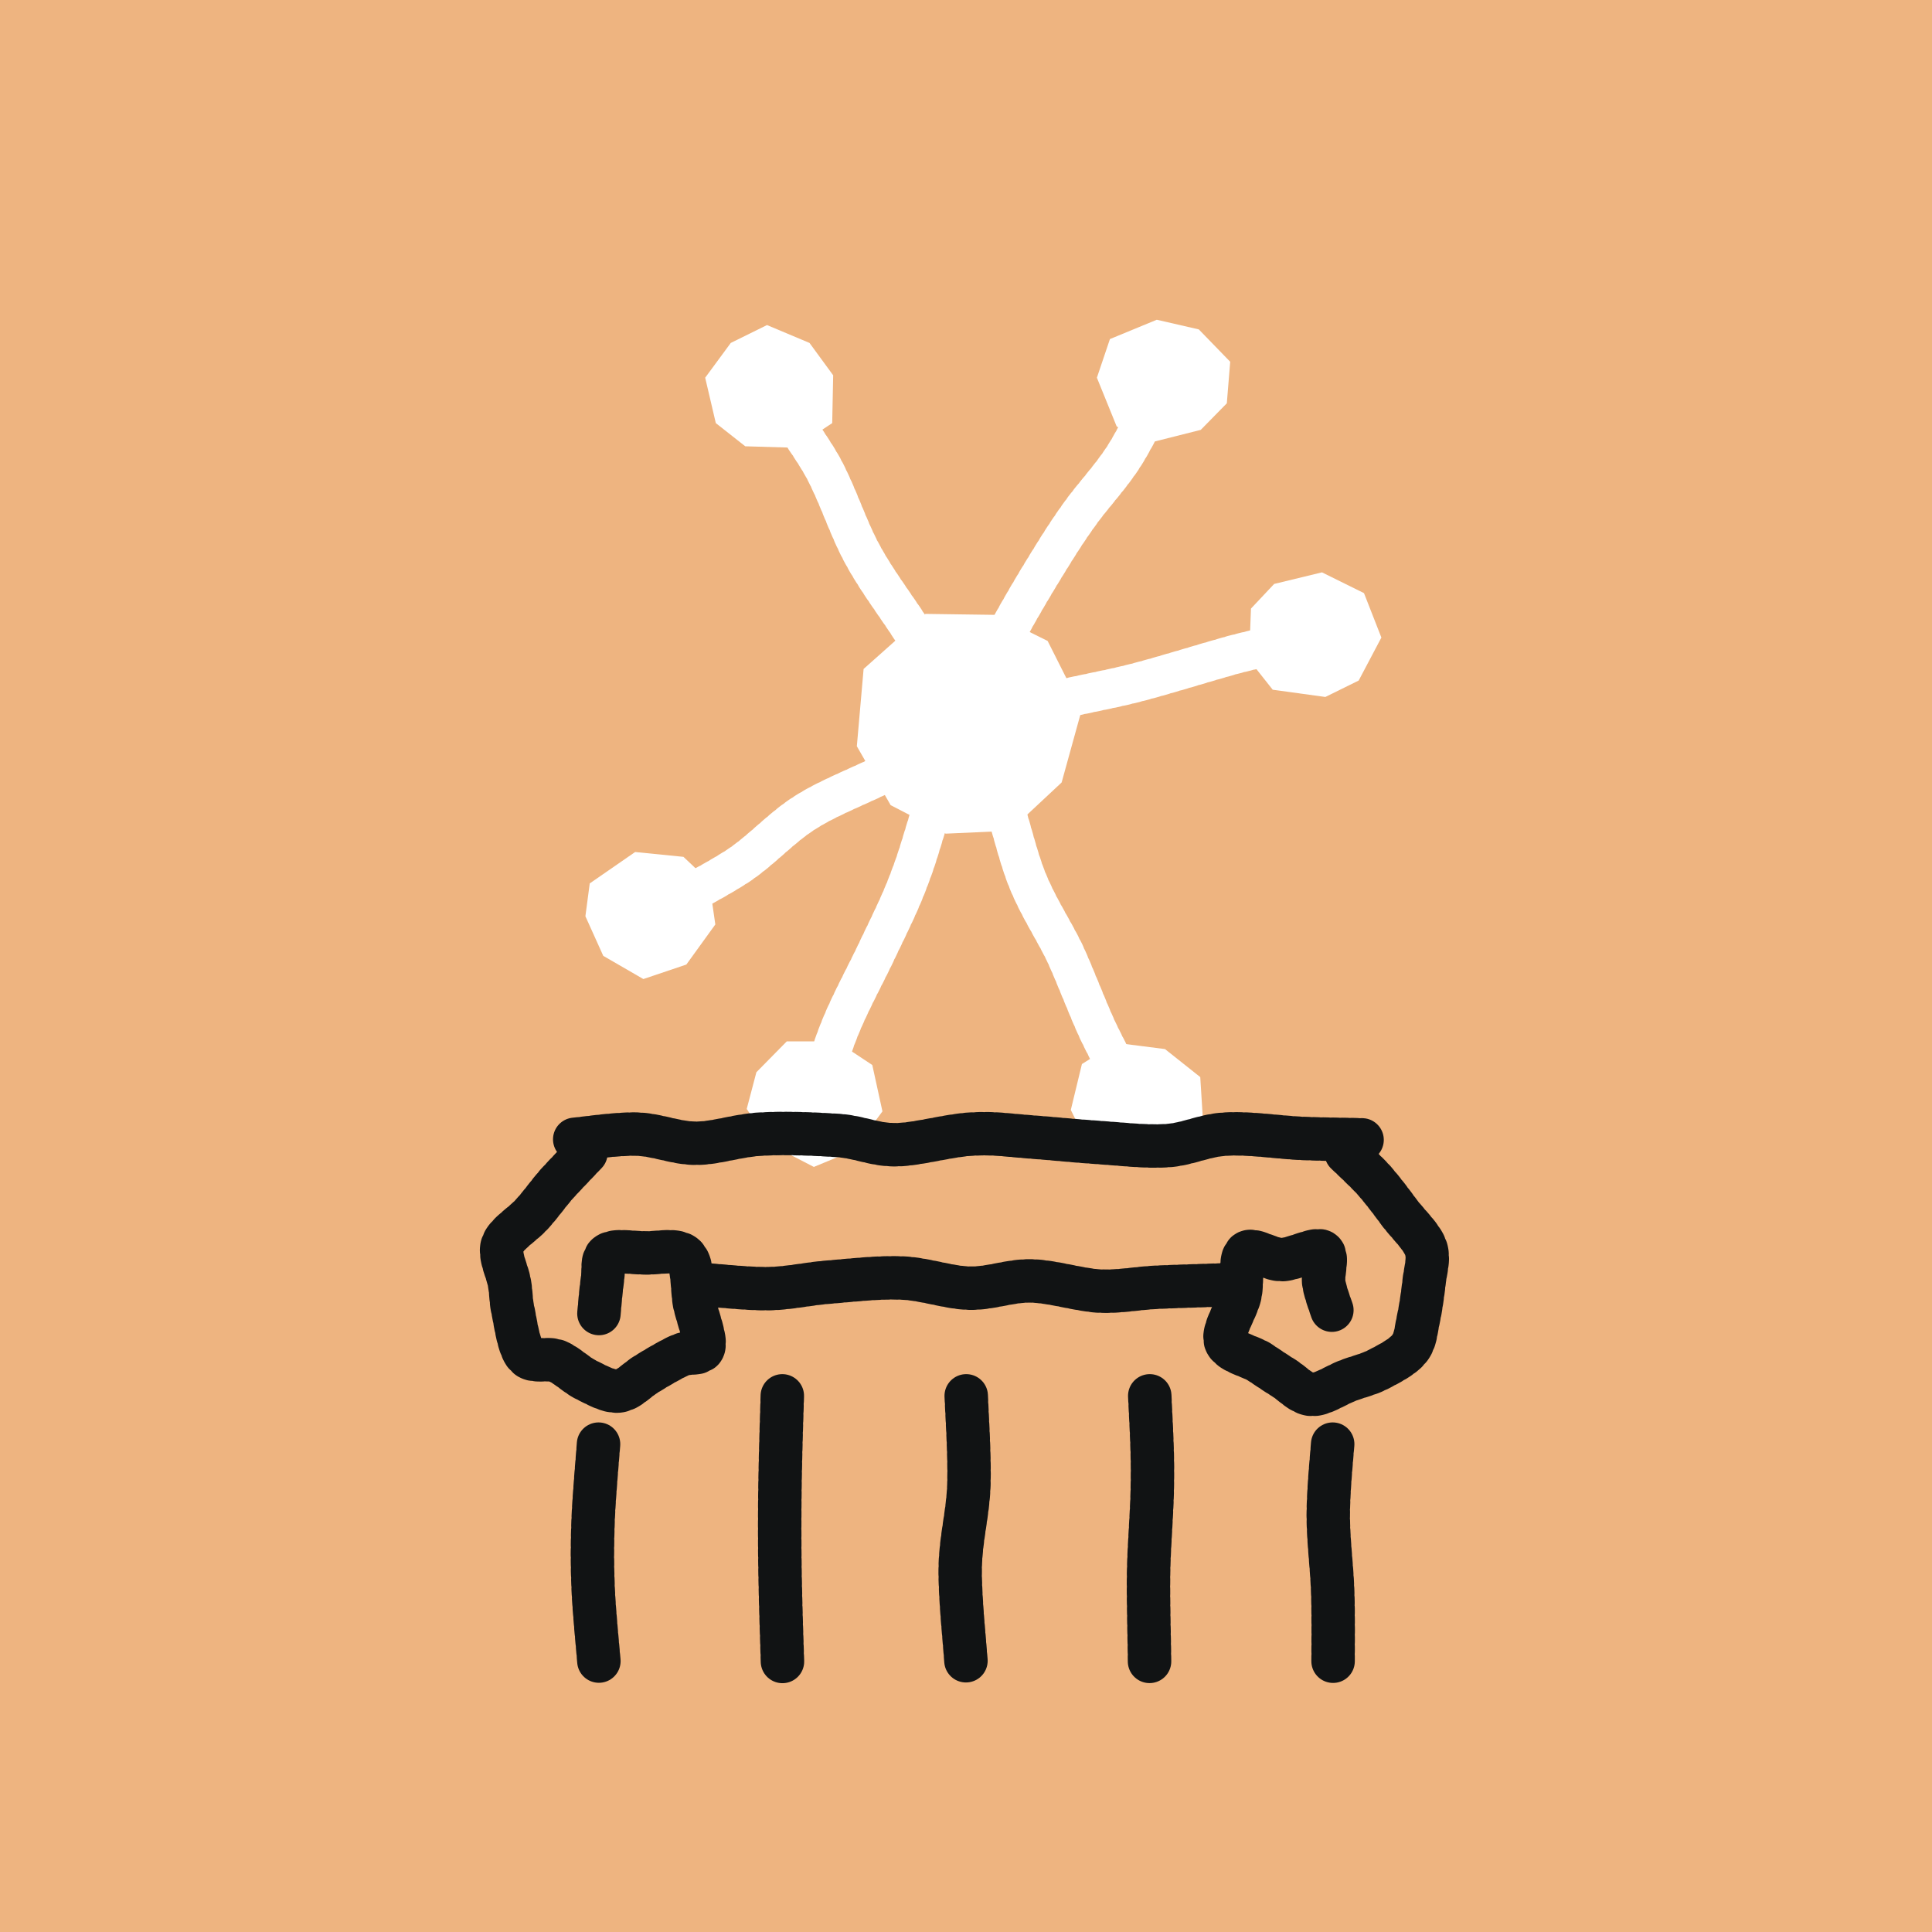
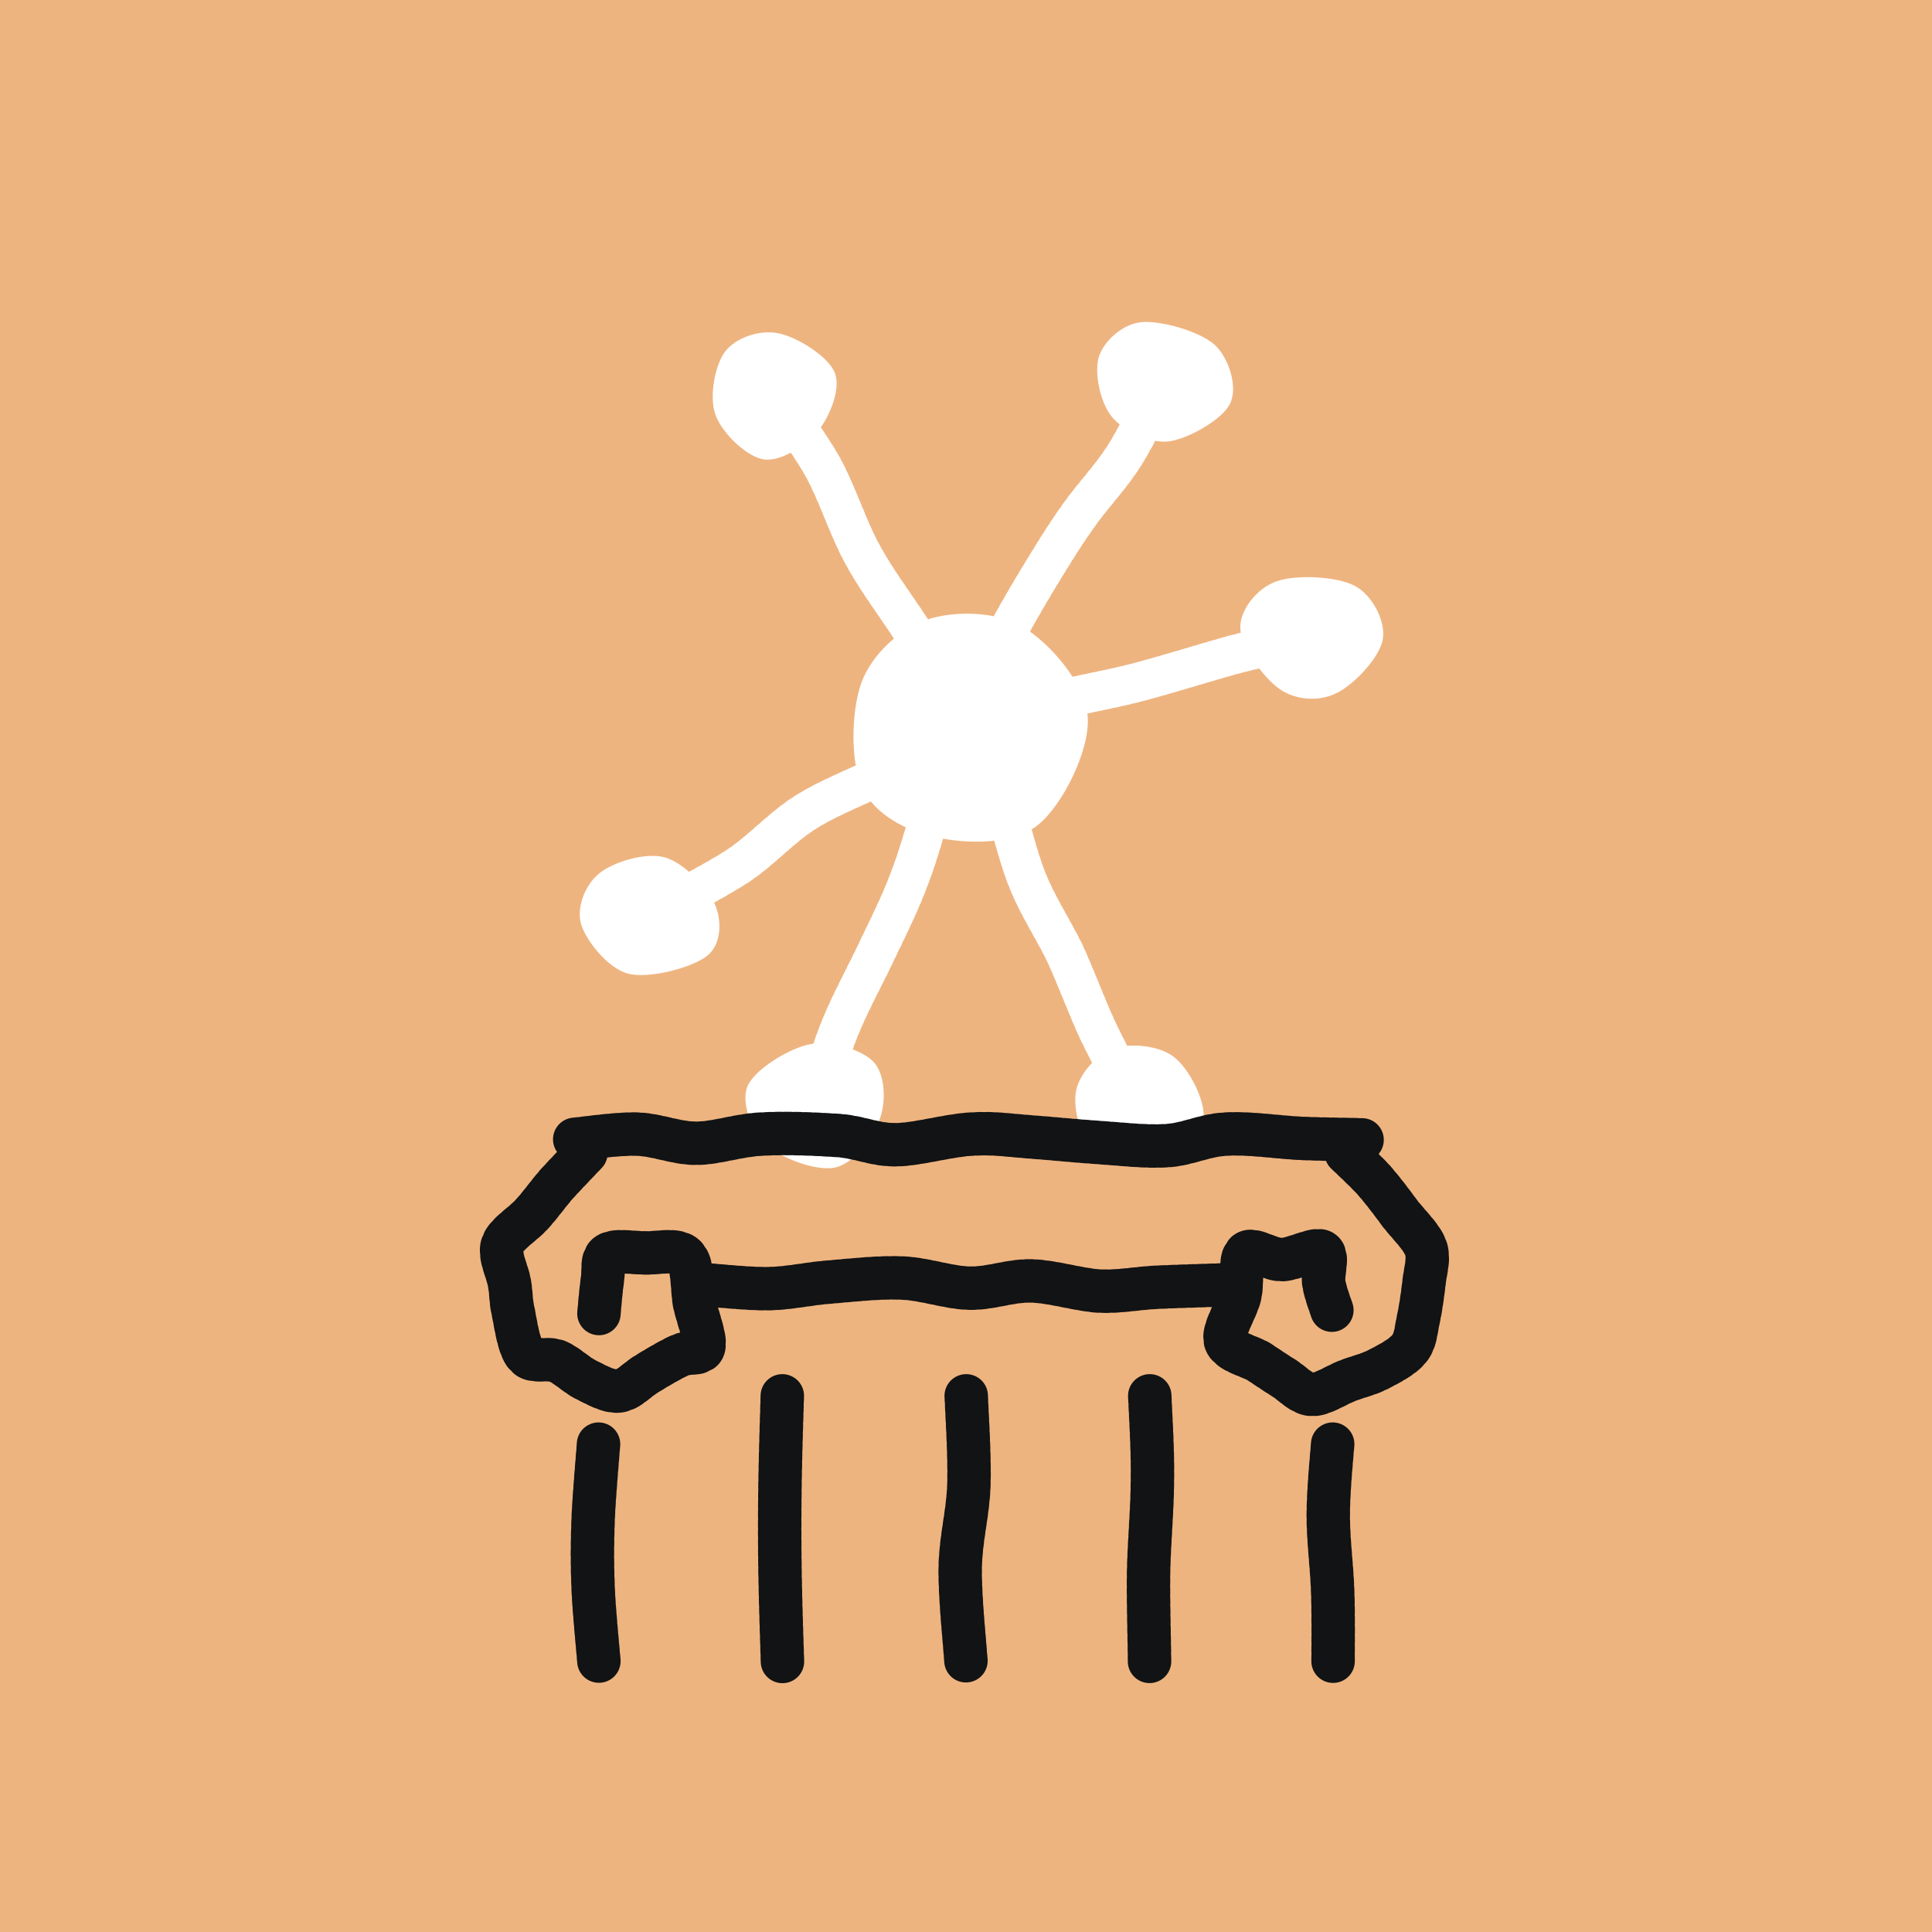
<svg xmlns="http://www.w3.org/2000/svg" viewBox="0 0 400 400" class="ud-ill ud-ill-moleculecolumn" role="img" aria-label="molecule column illustration">
  <style>
.ud-ill-moleculecolumn .ud-draw{stroke-dasharray:1;stroke-dashoffset:1;animation:ud-draw-moleculecolumn 600ms cubic-bezier(0.65, 0, 0.35, 1) both}
- .ud-ill-moleculecolumn .ud-pop{transform-box:fill-box;transform-origin:center;animation:ud-pop-moleculecolumn 320ms cubic-bezier(0.34, 1.56, 0.64, 1) both}
+ .ud-ill-moleculecolumn .ud-pop{transform-box:fill-box;transform-origin:center;animation:ud-pop-moleculecolumn 787ms linear(0, 0.028, 0.088, 0.171, 0.268, 0.373, 0.478, 0.581, 0.677, 0.764, 0.841, 0.906, 0.961, 1.004, 1.038, 1.062, 1.078, 1.088, 1.092, 1.091, 1.087, 1.08, 1.071, 1.062, 1.052, 1.043, 1.034, 1.025, 1.018, 1.011, 1.006, 1.001, 0.998, 0.995, 0.993, 0.992, 0.992, 0.992, 0.992, 0.992, 0.993, 0.994, 0.995, 0.996, 0.997, 0.997, 0.998, 0.999, 0.999, 1, 1, 1, 1.001, 1) both}
@keyframes ud-draw-moleculecolumn{to{stroke-dashoffset:0}}
@keyframes ud-pop-moleculecolumn{from{transform:scale(0)}to{transform:scale(1)}}
+ .ud-ill-moleculecolumn .ud-float{animation:ud-float-moleculecolumn 3200ms cubic-bezier(0.37, 0, 0.63, 1) 1187ms infinite alternate}
+ @keyframes ud-float-moleculecolumn{from{transform:translateY(0)}to{transform:translateY(-4px)}}
@media (prefers-reduced-motion:reduce){.ud-ill-moleculecolumn *{animation:none!important}.ud-ill-moleculecolumn .ud-draw{stroke-dashoffset:0}}</style>
  <rect width="400" height="400" fill="#eeb480" />
-   <path class="ud-pop" fill="#ffffff" d="M195.8 172.6L184.4 166.7L177.4 154.5L178.8 138.5L191.6 127.1L206 127.3L216.9 132.7L224 146.8L219.8 162L209.1 172Z" />
-   <path class="ud-draw" fill="none" stroke="#ffffff" stroke-width="8.1" stroke-linecap="round" pathLength="1" style="animation-delay:120ms" d="M200 150C201.1 147.4 204.3 139.3 206.8 134.3C209.3 129.3 212.1 124.5 214.8 120C217.6 115.4 220.2 111.1 223.2 106.9C226.2 102.6 229.9 98.9 232.8 94.3C235.8 89.6 239.5 81.4 240.8 78.9" />
-   <path class="ud-pop" fill="#ffffff" style="animation-delay:380ms" d="M237.9 91.7L231.2 88.3L227.1 78.2L229.8 70.2L239.5 66.2L248.2 68.2L254.7 74.9L254 83.5L248.6 89Z" />
-   <path class="ud-draw" fill="none" stroke="#ffffff" stroke-width="8.1" stroke-linecap="round" pathLength="1" style="animation-delay:160ms" d="M200 150C198.3 147 193.5 138.1 189.9 132.3C186.4 126.5 182.1 121.2 178.8 115.2C175.5 109.3 173.5 102.4 170.3 96.6C167.1 90.9 161.4 83.6 159.6 80.9" />
-   <path class="ud-pop" fill="#ffffff" style="animation-delay:420ms" d="M154.3 92.4L148.2 87.6L146 78.2L151.3 71L158.8 67.3L167.6 71L172.5 77.7L172.3 87.6L164.6 92.7Z" />
-   <path class="ud-draw" fill="none" stroke="#ffffff" stroke-width="8.1" stroke-linecap="round" pathLength="1" style="animation-delay:200ms" d="M200 150C202.9 149.2 211.8 146.7 217.6 145.3C223.4 143.8 228.7 143 235 141.4C241.2 139.8 249.1 137.3 255.2 135.6C261.3 134 268.9 132.4 271.7 131.7" />
-   <path class="ud-pop" fill="#ffffff" style="animation-delay:460ms" d="M286 132L281.3 140.9L274.4 144.3L263.5 142.8L258.6 136.6L259 126L263.8 120.9L273.7 118.5L282.4 122.8Z" />
-   <path class="ud-draw" fill="none" stroke="#ffffff" stroke-width="8.1" stroke-linecap="round" pathLength="1" style="animation-delay:240ms" d="M200 150C197.4 151.6 190 156.4 184.5 159.4C179 162.4 172.3 164.7 166.9 168.1C161.6 171.4 157.9 175.9 152.6 179.4C147.2 182.9 137.8 187.6 134.9 189.2" />
-   <path class="ud-pop" fill="#ffffff" style="animation-delay:500ms" d="M121.2 189.7L122.1 182.9L131.5 176.4L141.5 177.4L146.8 182.4L148.1 191.4L142.1 199.7L133.2 202.7L124.9 197.9Z" />
-   <path class="ud-draw" fill="none" stroke="#ffffff" stroke-width="8.1" stroke-linecap="round" pathLength="1" style="animation-delay:280ms" d="M200 150C201.2 152.4 205 159.3 207.1 164.6C209.2 170 210.5 176.8 212.7 182.2C214.9 187.7 217.9 192.1 220.4 197.2C222.8 202.4 224.9 208.2 227.3 213.4C229.8 218.6 233.8 226 235.1 228.5" />
-   <path class="ud-pop" fill="#ffffff" style="animation-delay:540ms" d="M233.1 240.7L225.4 237.3L221.7 229.8L224 220.3L231 215.9L241.2 217.2L248.5 223L249.1 232.6L244.3 238.5Z" />
-   <path class="ud-draw" fill="none" stroke="#ffffff" stroke-width="8.1" stroke-linecap="round" pathLength="1" style="animation-delay:320ms" d="M200 150C199 152.4 195.8 159.4 193.9 164.6C192 169.9 190.5 176.1 188.5 181.3C186.6 186.5 184.5 190.7 182 195.9C179.6 201.1 176.2 207.2 174 212.6C171.8 217.9 169.7 225.5 168.9 228" />
-   <path class="ud-pop" fill="#ffffff" style="animation-delay:580ms" d="M159.6 237L154.6 229.6L156.6 222L162.9 215.6L173.2 215.6L180.6 220.5L182.7 230.1L176.7 238.2L168.5 241.6Z" />
+   <g class="ud-float">
+     <path class="ud-pop" fill="#ffffff" d="M178.4 141.2C180.6 135.4 186.3 130.2 191.9 128.3C197.5 126.4 206.3 126.5 211.8 129.8C217.4 133.2 224.7 141.5 225.2 148.4C225.7 155.2 220.1 166.6 214.9 170.8C209.7 175 200.1 174.7 194 173.4C187.9 172.2 181.2 168.7 178.6 163.3C176 158 176.2 147.1 178.4 141.2Z">
+       <animate attributeName="d" dur="3600ms" repeatCount="indefinite" calcMode="spline" values="M178.4 141.2C180.6 135.4 186.3 130.2 191.9 128.3C197.5 126.4 206.3 126.5 211.8 129.8C217.4 133.2 224.7 141.5 225.2 148.4C225.7 155.2 220.1 166.6 214.9 170.8C209.7 175 200.1 174.7 194 173.4C187.9 172.2 181.2 168.7 178.6 163.3C176 158 176.2 147.1 178.4 141.2Z;M179.5 164.5C175.3 159.4 172.6 151.4 174.3 145C176 138.7 183.9 129 189.7 126.3C195.6 123.5 203.8 125.2 209.5 128.5C215.3 131.7 222.7 139.4 224.2 145.6C225.6 151.8 222.2 160.5 218.1 165.5C213.9 170.5 205.7 175.7 199.3 175.5C192.9 175.3 183.7 169.6 179.5 164.5Z;M181.8 134.5C185.8 129.9 194 124.9 200.6 125.6C207.3 126.2 217.9 132.7 221.8 138.3C225.8 143.9 226.2 153.6 224.4 159C222.5 164.5 216.3 168.9 210.5 170.9C204.7 173 195.1 174.2 189.5 171.3C183.8 168.3 177.9 159.2 176.6 153.1C175.3 147 177.8 139.1 181.8 134.5Z;M178.4 141.2C180.6 135.4 186.3 130.2 191.9 128.3C197.5 126.4 206.3 126.5 211.8 129.8C217.4 133.2 224.7 141.5 225.2 148.4C225.7 155.2 220.1 166.6 214.9 170.8C209.7 175 200.1 174.7 194 173.4C187.9 172.2 181.2 168.7 178.6 163.3C176 158 176.2 147.1 178.4 141.2Z" keyTimes="0;0.3;0.7;1" keySplines="0.37 0 0.63 1;0.37 0 0.63 1;0.37 0 0.63 1" />
+     </path>
+     <path class="ud-draw" fill="none" stroke="#ffffff" stroke-width="8.1" stroke-linecap="round" pathLength="1" style="animation-delay:120ms" d="M200 150C201.1 147.4 204.3 139.3 206.8 134.3C209.3 129.3 212.1 124.5 214.8 120C217.6 115.4 220.2 111.1 223.2 106.9C226.2 102.6 229.9 98.9 232.8 94.3C235.8 89.6 239.5 81.4 240.8 78.9" />
+     <path class="ud-pop" fill="#ffffff" style="animation-delay:380ms" d="M227.5 73.9C228.5 70.7 232.3 67.1 236.3 66.7C240.3 66.3 248.4 68.6 251.5 71.4C254.5 74.2 256.3 80.2 254.7 83.5C253.2 86.8 246 90.9 241.9 91.4C237.8 91.8 232.6 89.2 230.2 86.3C227.8 83.4 226.5 77.2 227.5 73.9Z" />
+     <path class="ud-draw" fill="none" stroke="#ffffff" stroke-width="8.1" stroke-linecap="round" pathLength="1" style="animation-delay:170ms" d="M200 150C198.3 147 193.5 138.1 189.9 132.3C186.4 126.5 182.1 121.2 178.8 115.2C175.5 109.3 173.5 102.4 170.3 96.6C167.1 90.9 161.4 83.6 159.6 80.9" />
+     <path class="ud-pop" fill="#ffffff" style="animation-delay:430ms" d="M150.2 72.7C152.4 69.9 157.3 68.2 161.1 69C164.9 69.7 171.4 73.7 172.8 77.1C174.2 80.4 171.8 86.2 169.4 89.2C166.9 92.2 161.6 95.7 158.1 95.1C154.6 94.6 149.4 89.6 148.1 85.8C146.8 82.1 148 75.5 150.2 72.7Z" />
+     <path class="ud-draw" fill="none" stroke="#ffffff" stroke-width="8.1" stroke-linecap="round" pathLength="1" style="animation-delay:220ms" d="M200 150C202.9 149.2 211.8 146.7 217.6 145.3C223.4 143.8 228.7 143 235 141.4C241.2 139.8 249.1 137.3 255.2 135.6C261.3 134 268.9 132.4 271.7 131.7" />
+     <path class="ud-pop" fill="#ffffff" style="animation-delay:480ms" d="M286.3 132.3C285.7 136.1 280.3 141.8 276.7 143.5C273.2 145.3 268.3 145 265 142.7C261.7 140.5 256.9 133.9 256.8 130.1C256.6 126.4 260.2 121.8 264.2 120.4C268.1 118.9 276.8 119.3 280.5 121.3C284.2 123.3 286.9 128.6 286.3 132.3Z" />
+     <path class="ud-draw" fill="none" stroke="#ffffff" stroke-width="8.1" stroke-linecap="round" pathLength="1" style="animation-delay:270ms" d="M200 150C197.4 151.6 190 156.4 184.5 159.4C179 162.4 172.3 164.7 166.9 168.1C161.6 171.4 157.9 175.9 152.6 179.4C147.2 182.9 137.8 187.6 134.9 189.2" />
+     <path class="ud-pop" fill="#ffffff" style="animation-delay:530ms" d="M148 187.2C149.5 190.6 149.4 195.5 146.4 197.9C143.4 200.3 134.5 202.7 130.1 201.6C125.8 200.5 121.3 194.7 120.3 191.3C119.3 187.8 121.2 183.1 124.1 180.8C126.9 178.5 133.6 176.4 137.6 177.5C141.6 178.6 146.5 183.8 148 187.2Z" />
+     <path class="ud-draw" fill="none" stroke="#ffffff" stroke-width="8.1" stroke-linecap="round" pathLength="1" style="animation-delay:320ms" d="M200 150C201.2 152.4 205 159.3 207.1 164.6C209.2 170 210.5 176.8 212.7 182.2C214.9 187.7 217.9 192.1 220.4 197.2C222.8 202.4 224.9 208.2 227.3 213.4C229.8 218.6 233.8 226 235.1 228.5" />
+     <path class="ud-pop" fill="#ffffff" style="animation-delay:580ms" d="M222.8 225.8C223.5 222.3 227.1 218.2 230.5 217.1C233.9 215.9 239.9 216.4 243 218.8C246.2 221.2 249.5 227.8 249.2 231.4C248.8 235.1 244.7 239.5 241 240.6C237.2 241.7 229.6 240.3 226.6 237.9C223.5 235.4 222.1 229.3 222.8 225.8Z" />
+     <path class="ud-draw" fill="none" stroke="#ffffff" stroke-width="8.1" stroke-linecap="round" pathLength="1" style="animation-delay:370ms" d="M200 150C199 152.4 195.8 159.4 193.9 164.6C192 169.9 190.5 176.1 188.5 181.3C186.6 186.5 184.5 190.7 182 195.9C179.6 201.1 176.2 207.2 174 212.6C171.8 217.9 169.7 225.5 168.9 228" />
+     <path class="ud-pop" fill="#ffffff" style="animation-delay:630ms" d="M167.7 216.2C172.1 215.4 178.5 217.3 180.9 219.9C183.3 222.5 183.5 228.2 182.1 231.8C180.8 235.4 176.9 240.8 173 241.7C169.1 242.6 161.7 239.8 158.7 237C155.6 234.1 153.3 228.3 154.8 224.8C156.3 221.4 163.4 217 167.7 216.2Z" />
+   </g>
  <path class="ud-draw" fill="none" stroke="#111314" stroke-width="9" stroke-linecap="round" stroke-linejoin="round" pathLength="1" style="animation-delay:200ms" d="M118 236C120.3 235.8 127.4 234.7 131.7 234.8C136.1 234.9 139.8 236.7 144.1 236.7C148.4 236.7 152.8 235 157.7 234.8C162.7 234.5 169.1 234.8 173.7 235.1C178.4 235.5 181.1 237.1 185.7 237C190.2 236.9 196.6 235 201.2 234.8C205.9 234.5 209.3 235.1 213.5 235.4C217.8 235.7 222.3 236.2 226.9 236.5C231.6 236.8 237.1 237.5 241.6 237.2C246.1 236.9 249.3 235 253.9 234.8C258.6 234.5 264.9 235.5 269.6 235.7C274.2 235.9 279.9 235.9 282 236" />
  <path class="ud-draw" fill="none" stroke="#111314" stroke-width="9" stroke-linecap="round" stroke-linejoin="round" pathLength="1" style="animation-delay:260ms" d="M122 238C120.9 239.2 117.2 243 115.2 245.2C113.3 247.4 112.1 249.2 110.2 251.3C108.4 253.4 104.8 255.4 104 257.8C103.3 260.2 105.2 263.5 105.5 265.8C105.9 268.1 105.7 269.3 106.3 271.8C106.8 274.3 107.4 278.9 108.9 280.6C110.4 282.3 113.2 281 115.3 281.8C117.3 282.6 119.1 284.5 121.2 285.6C123.3 286.6 125.9 288.2 128 288C130.2 287.8 131.9 285.6 134 284.4C136.1 283.1 138.8 281.5 140.8 280.6C142.7 279.7 145.2 280.7 145.7 278.9C146.2 277.1 144.5 273 143.8 269.9C143.2 266.8 143.6 261.9 141.9 260.2C140.2 258.4 136.2 259.5 133.6 259.4C130.9 259.4 127.4 258.7 125.9 259.7C124.4 260.6 125.1 263.1 124.7 265.1C124.4 267.2 124.1 270.9 124 272" />
  <path class="ud-draw" fill="none" stroke="#111314" stroke-width="9" stroke-linecap="round" stroke-linejoin="round" pathLength="1" style="animation-delay:260ms" d="M278 238C279.1 239.1 282.5 242.2 284.5 244.4C286.5 246.7 288.2 249 289.9 251.3C291.7 253.6 294.3 256 295.2 258.4C296 260.8 295 263.3 294.8 265.8C294.5 268.3 294.1 271.2 293.6 273.4C293.1 275.7 293.1 277.6 291.7 279.3C290.3 281 287.5 282.4 285.4 283.5C283.3 284.6 281.2 285 278.9 285.9C276.6 286.8 273.7 288.8 271.6 288.7C269.4 288.6 267.6 286.4 265.8 285.3C264 284.2 262.6 283.2 260.6 281.9C258.6 280.7 254.4 279.9 253.7 277.6C253.1 275.3 256 271.2 256.7 268.2C257.4 265.2 256.5 260.6 258 259.4C259.4 258.2 262.7 260.8 265.4 260.8C268 260.7 272.3 258.3 273.7 259.1C275.2 260 273.7 263.7 274.1 265.8C274.5 268 275.7 271 276 272" />
  <path class="ud-draw" fill="none" stroke="#111314" stroke-width="9" stroke-linecap="round" stroke-linejoin="round" pathLength="1" style="animation-delay:320ms" d="M146 266C148.2 266.1 155 266.9 159.3 266.8C163.7 266.7 167.6 265.7 172.2 265.4C176.8 265 182.1 264.4 186.8 264.6C191.6 264.8 196.3 266.6 200.7 266.7C205.2 266.8 209 265.1 213.5 265.2C217.9 265.3 223.1 267 227.5 267.3C231.9 267.5 235.3 266.7 239.7 266.5C244.1 266.3 251.6 266.1 254 266" />
  <path class="ud-draw" fill="none" stroke="#111314" stroke-width="9" stroke-linecap="round" stroke-linejoin="round" pathLength="1" style="animation-delay:380ms" d="M124 298C123.8 300.8 123 309.5 122.8 314.6C122.6 319.8 122.6 323.9 122.8 328.8C123 333.7 123.8 341.5 124 344" />
-   <path class="ud-draw" fill="none" stroke="#111314" stroke-width="9" stroke-linecap="round" stroke-linejoin="round" pathLength="1" style="animation-delay:420ms" d="M162 288C161.9 291.1 161.6 300.3 161.5 306.6C161.4 313 161.4 319.6 161.5 325.9C161.6 332.1 161.9 341 162 344" />
-   <path class="ud-draw" fill="none" stroke="#111314" stroke-width="9" stroke-linecap="round" stroke-linejoin="round" pathLength="1" style="animation-delay:460ms" d="M200 288C200.1 291.2 200.8 301.3 200.6 307.4C200.4 313.5 198.9 318.4 198.8 324.6C198.7 330.7 199.8 340.8 200 344" />
-   <path class="ud-draw" fill="none" stroke="#111314" stroke-width="9" stroke-linecap="round" stroke-linejoin="round" pathLength="1" style="animation-delay:500ms" d="M238 288C238.1 291 238.7 299.8 238.6 306.1C238.6 312.4 237.9 319.3 237.8 325.6C237.7 331.9 238 340.9 238 344" />
-   <path class="ud-draw" fill="none" stroke="#111314" stroke-width="9" stroke-linecap="round" stroke-linejoin="round" pathLength="1" style="animation-delay:540ms" d="M276 298C275.8 300.6 275 308.5 275 313.7C275 318.9 275.7 323.9 275.9 329C276.1 334 276 341.5 276 344" />
+   <path class="ud-draw" fill="none" stroke="#111314" stroke-width="9" stroke-linecap="round" stroke-linejoin="round" pathLength="1" style="animation-delay:430ms" d="M162 288C161.9 291.1 161.6 300.3 161.5 306.6C161.4 313 161.4 319.6 161.5 325.9C161.6 332.1 161.9 341 162 344" />
+   <path class="ud-draw" fill="none" stroke="#111314" stroke-width="9" stroke-linecap="round" stroke-linejoin="round" pathLength="1" style="animation-delay:480ms" d="M200 288C200.1 291.2 200.8 301.3 200.6 307.4C200.4 313.5 198.9 318.4 198.8 324.6C198.7 330.7 199.8 340.8 200 344" />
+   <path class="ud-draw" fill="none" stroke="#111314" stroke-width="9" stroke-linecap="round" stroke-linejoin="round" pathLength="1" style="animation-delay:530ms" d="M238 288C238.1 291 238.7 299.8 238.6 306.1C238.6 312.4 237.9 319.3 237.8 325.6C237.7 331.9 238 340.9 238 344" />
+   <path class="ud-draw" fill="none" stroke="#111314" stroke-width="9" stroke-linecap="round" stroke-linejoin="round" pathLength="1" style="animation-delay:580ms" d="M276 298C275.8 300.6 275 308.5 275 313.7C275 318.9 275.7 323.9 275.9 329C276.1 334 276 341.5 276 344" />
</svg>
